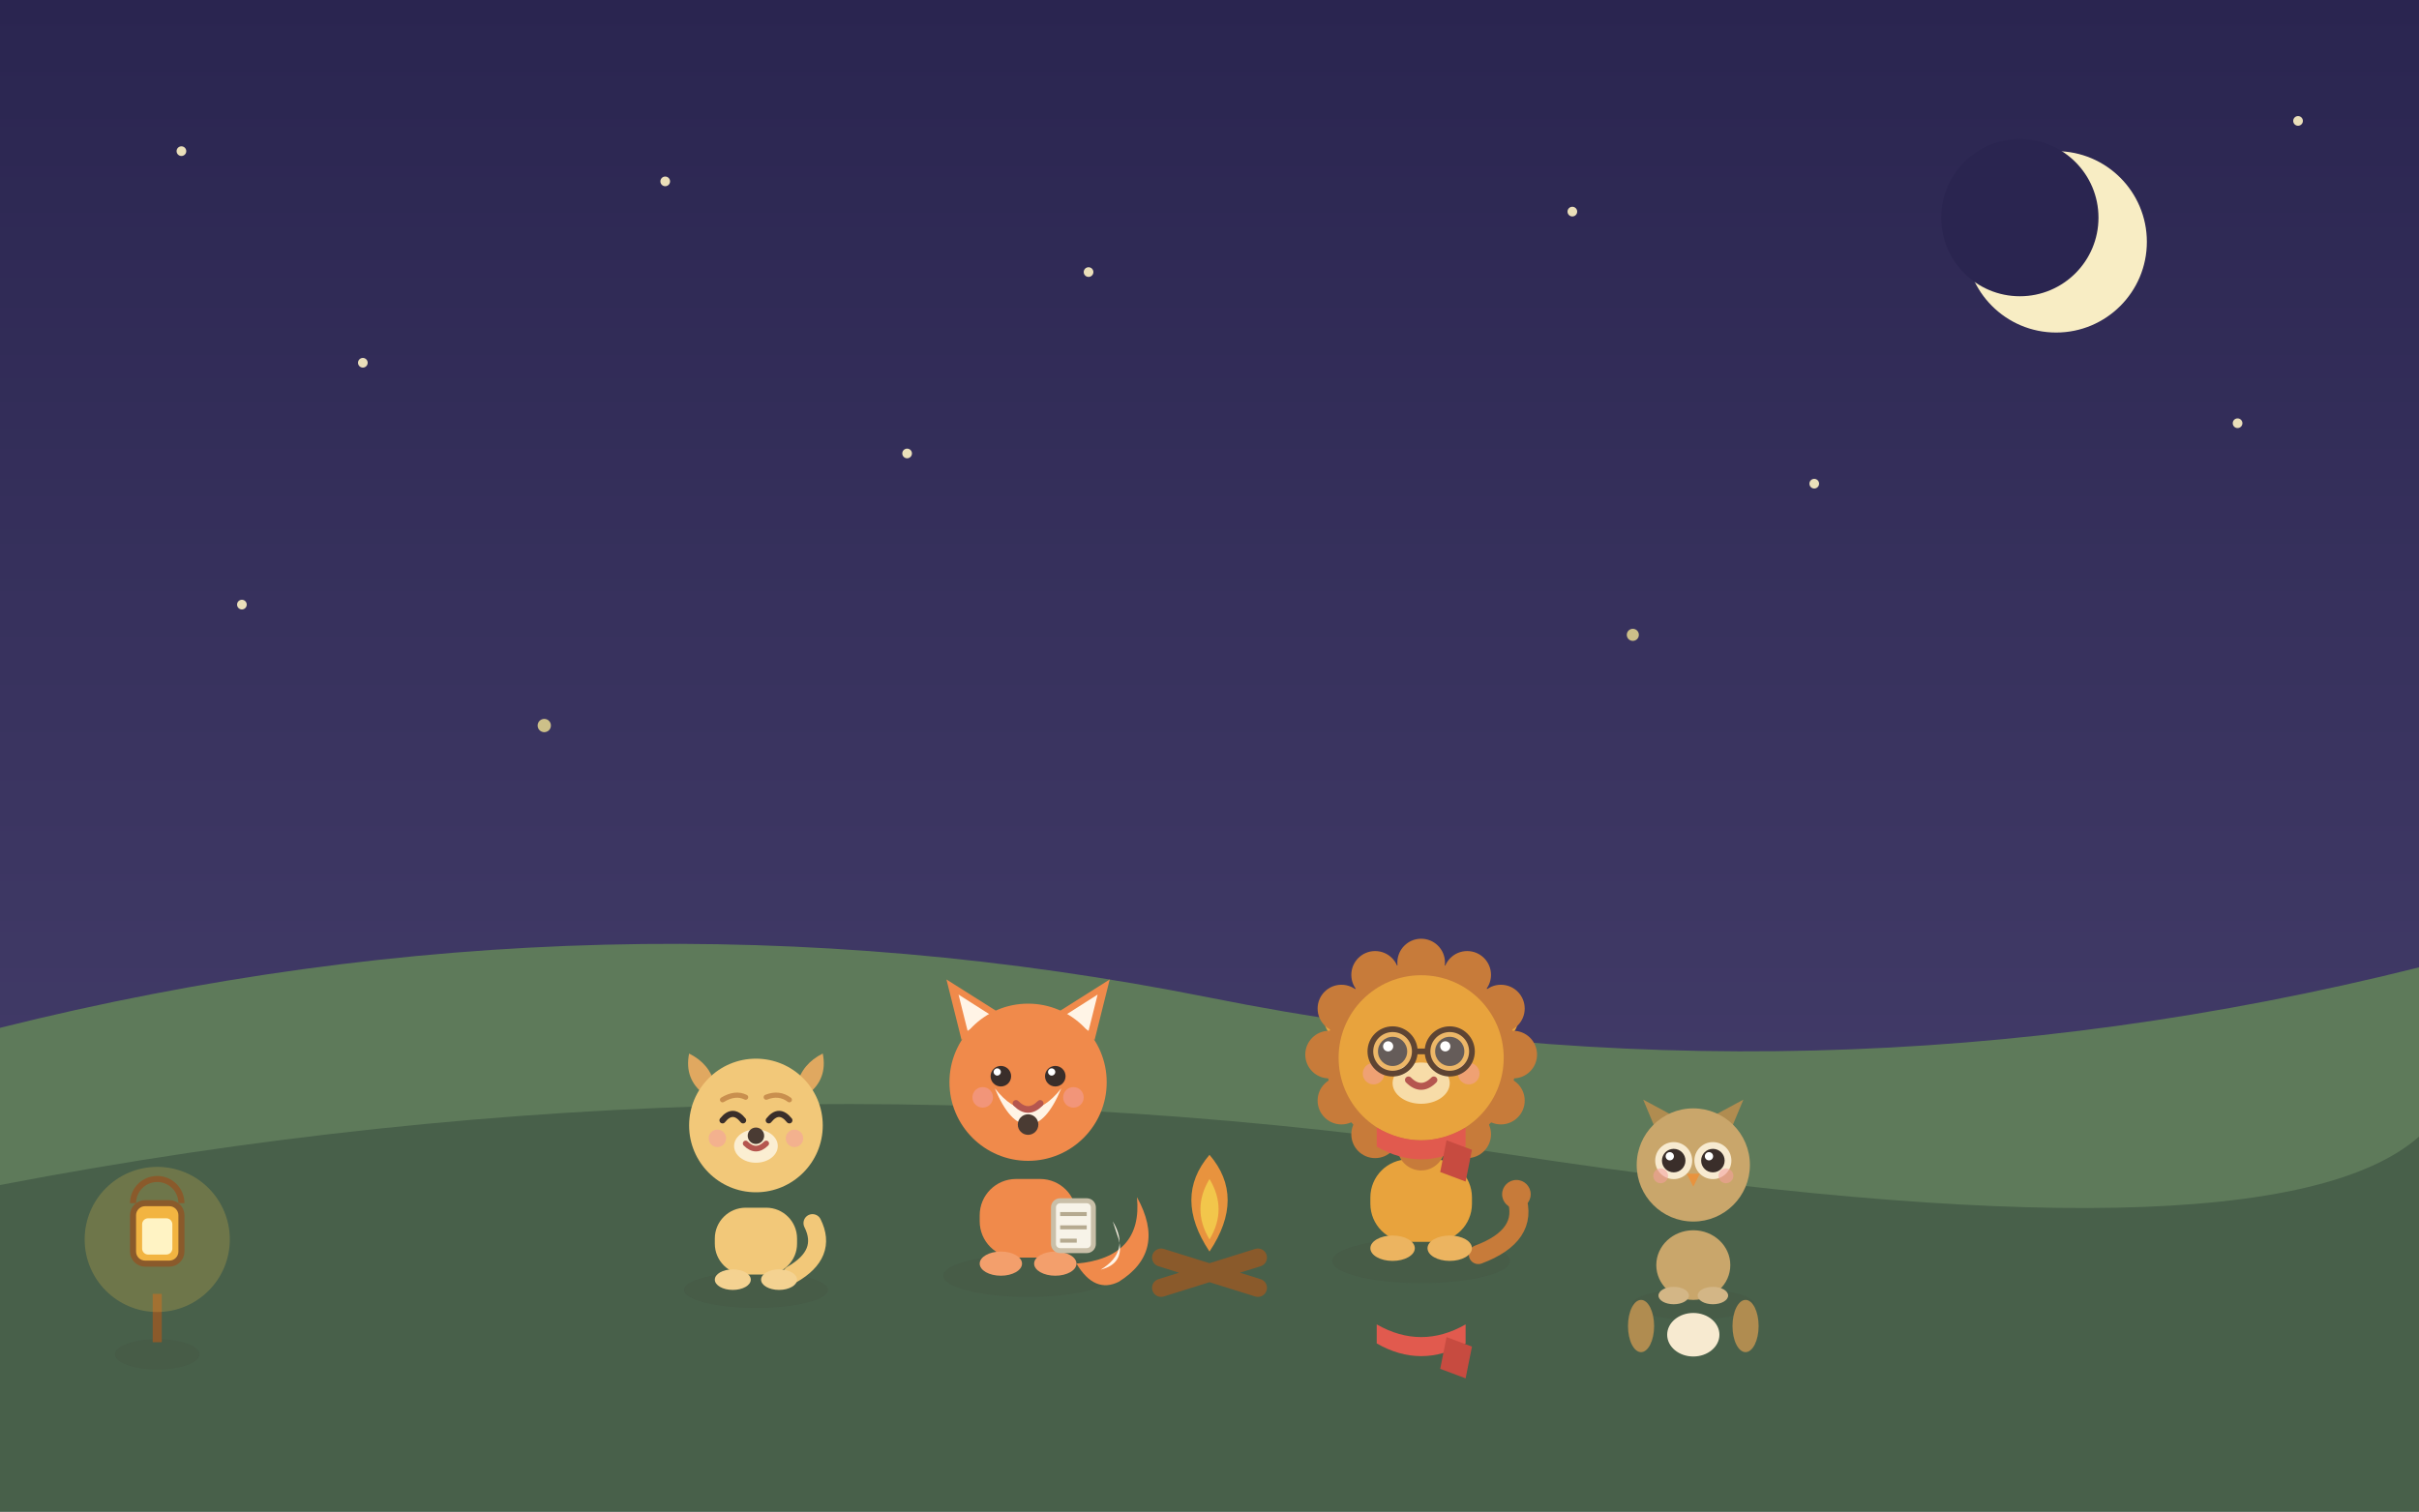
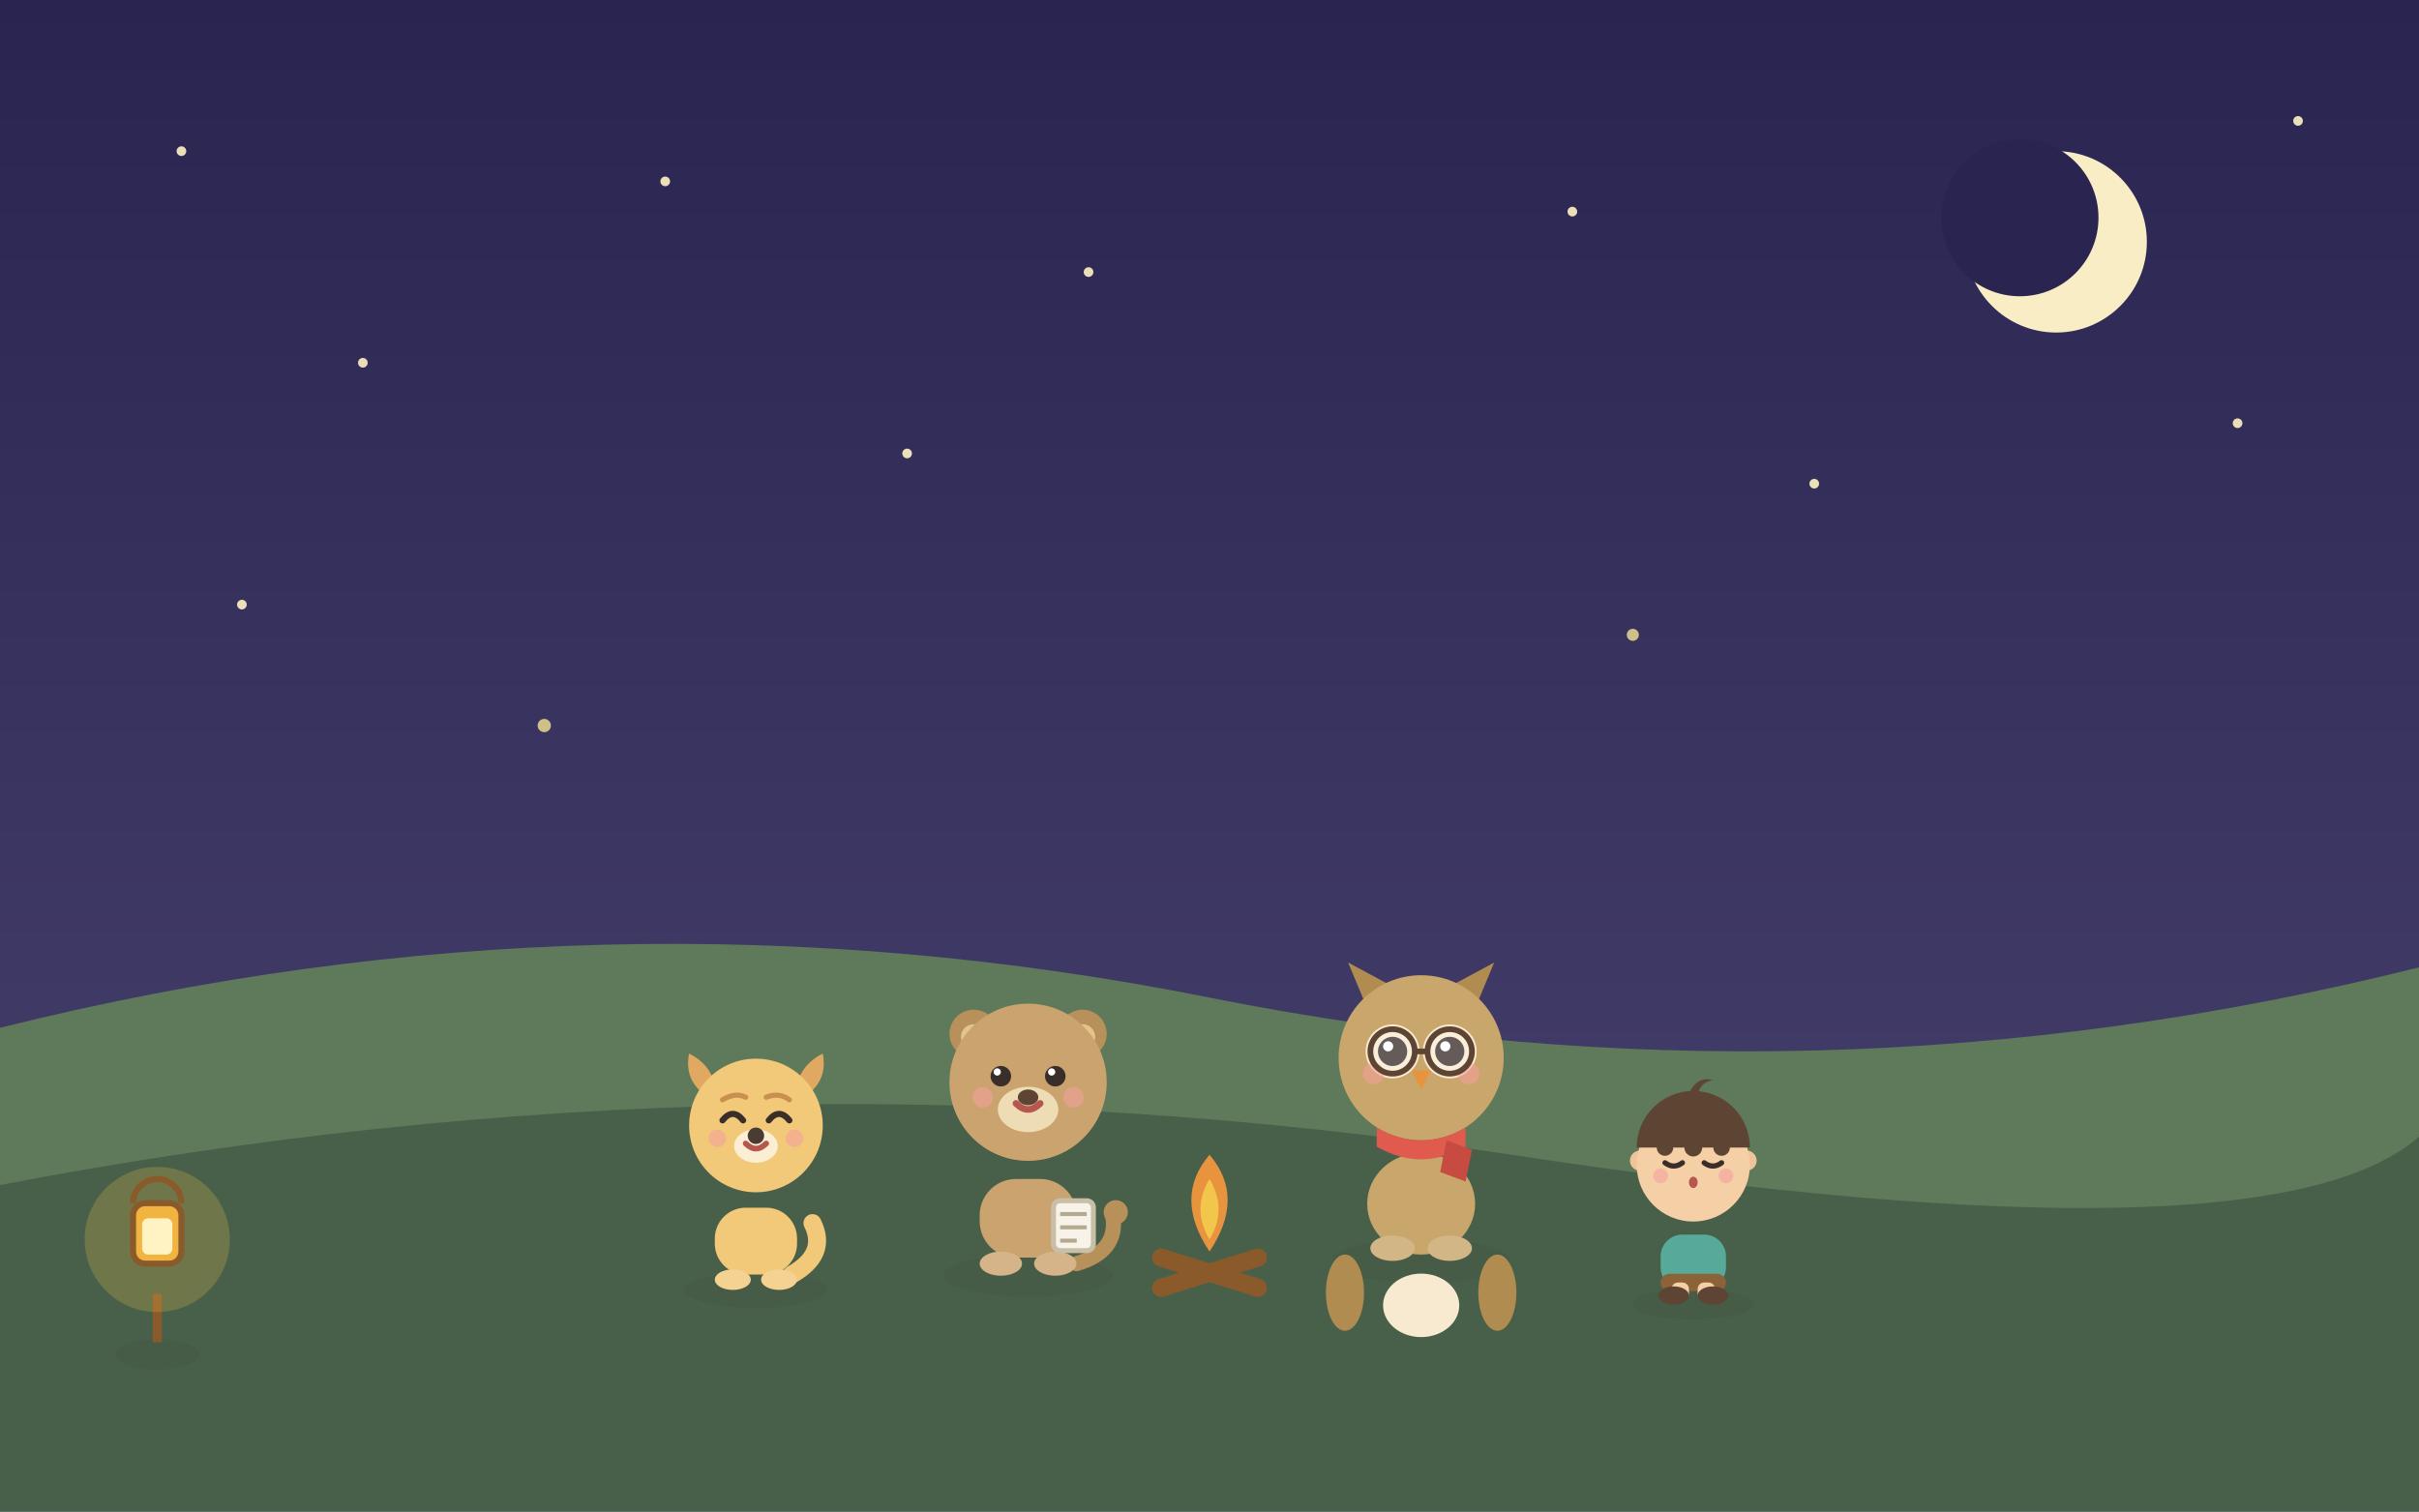
<svg xmlns="http://www.w3.org/2000/svg" viewBox="0 0 800 500">
  <defs>
    <linearGradient id="sky" x1="0" y1="0" x2="0" y2="1">
      <stop offset="0" stop-color="#2A2550" />
      <stop offset="1" stop-color="#4A4370" />
    </linearGradient>
  </defs>
  <rect x="0" y="0" width="800" height="500" rx="0" fill="url(#sky)" />
  <circle cx="680" cy="80" r="30" fill="#F8EDC4" />
  <circle cx="668" cy="72" r="26" fill="#2A2550" />
  <circle cx="60" cy="50" r="1.6" fill="#FFF3C4" opacity="0.9" />
  <circle cx="120" cy="120" r="1.6" fill="#FFF3C4" opacity="0.9" />
  <circle cx="220" cy="60" r="1.6" fill="#FFF3C4" opacity="0.9" />
  <circle cx="300" cy="150" r="1.6" fill="#FFF3C4" opacity="0.9" />
  <circle cx="520" cy="70" r="1.6" fill="#FFF3C4" opacity="0.9" />
  <circle cx="600" cy="160" r="1.6" fill="#FFF3C4" opacity="0.9" />
  <circle cx="740" cy="140" r="1.6" fill="#FFF3C4" opacity="0.9" />
  <circle cx="80" cy="200" r="1.6" fill="#FFF3C4" opacity="0.9" />
  <circle cx="760" cy="40" r="1.6" fill="#FFF3C4" opacity="0.9" />
  <circle cx="360" cy="90" r="1.6" fill="#FFF3C4" opacity="0.9" />
  <circle cx="180" cy="240" r="2.2" fill="#F2E394" opacity="0.8" />
  <circle cx="540" cy="210" r="2" fill="#F2E394" opacity="0.8" />
  <path d="M0,340 Q200,290 400,330 T800,320 L800,500 L0,500 Z" fill="#5E7A5A" />
  <path d="M0,392 Q250,344 500,382 T800,376 L800,500 L0,500 Z" fill="#48604A" />
  <g transform="translate(400,420) scale(1,1)">
    <path d="M-16,6 L16,-4 M-16,-4 L16,6" fill="none" stroke="#8a5a2b" stroke-width="6" stroke-linecap="round" />
    <path d="M0,-6 q-12,-18 0,-32 q12,14 0,32 z" fill="#E8933E" />
    <path d="M0,-10 q-6,-10 0,-20 q6,10 0,20 z" fill="#F2C64B" />
  </g>
  <g transform="translate(340,420) scale(1,1)">
    <ellipse cx="0" cy="2" rx="28" ry="7" fill="#3A2E2A" opacity="0.10" />
    <g transform="translate(0,0) scale(1,1)">
-       <path d="M16,-2 q22,-2 20,-22 q10,18 -6,28 q-8,4 -14,-6" fill="#F08A4B" />
-       <path d="M28,-16 q6,10 -4,16 q8,-2 6,-10 z" fill="#FFF4E6" />
-       <rect x="-16" y="-30" width="32" height="26" rx="12" fill="#F08A4B" />
-       <ellipse cx="-9" cy="-2" rx="7" ry="4" fill="#f39f6c" />
-       <ellipse cx="9" cy="-2" rx="7" ry="4" fill="#f39f6c" />
+       <path d="M16,-2 q14,-4 12,-16" stroke="#B8905A" stroke-width="5" stroke-linecap="round" fill="none" />
+       <circle cx="29" cy="-19" r="4" fill="#B8905A" />
+       <rect x="-16" y="-30" width="32" height="26" rx="12" fill="#CBA36E" />
+       <ellipse cx="-9" cy="-2" rx="7" ry="4" fill="#d4b488" />
+       <ellipse cx="9" cy="-2" rx="7" ry="4" fill="#d4b488" />
    </g>
    <g transform="translate(0,-62) scale(1,1)">
-       <path d="M-22,-14 L-27,-34 L-8,-22 Z" fill="#F08A4B" />
-       <path d="M22,-14 L27,-34 L8,-22 Z" fill="#F08A4B" />
-       <path d="M-20,-17 L-23,-29 L-12,-22 Z" fill="#FFF4E6" />
-       <path d="M20,-17 L23,-29 L12,-22 Z" fill="#FFF4E6" />
-       <circle cx="0" cy="0" r="26" fill="#F08A4B" />
-       <path d="M-11,2 Q0,16 11,2 Q6,14 0,14 Q-6,14 -11,2 Z" fill="#FFF4E6" />
-       <circle cx="0" cy="14" r="3.4" fill="#4A3B33" />
+       <circle cx="-18" cy="-16" r="8" fill="#B8905A" />
+       <circle cx="18" cy="-16" r="8" fill="#B8905A" />
+       <circle cx="-18" cy="-15" r="4.2" fill="#E3C48F" />
+       <circle cx="18" cy="-15" r="4.2" fill="#E3C48F" />
+       <circle cx="0" cy="0" r="26" fill="#CBA36E" />
+       <ellipse cx="0" cy="9" rx="10" ry="7.5" fill="#EEDCB4" />
+       <ellipse cx="0" cy="5" rx="3.4" ry="2.6" fill="#5E4433" />
      <circle cx="-9" cy="-2" r="3.4" fill="#3A2E2A" />
      <circle cx="9" cy="-2" r="3.4" fill="#3A2E2A" />
      <circle cx="-10.2" cy="-3.4" r="1.2" fill="#fff" />
      <circle cx="7.8" cy="-3.4" r="1.2" fill="#fff" />
      <circle cx="-15" cy="5" r="3.4" fill="#F49E9E" opacity="0.55" />
      <circle cx="15" cy="5" r="3.4" fill="#F49E9E" opacity="0.55" />
      <path d="M-4,7 q4,4 8,0" stroke="#B5564F" stroke-width="2.2" stroke-linecap="round" fill="none" />
    </g>
    <g transform="translate(15,-14) scale(1.1,1.1)">
      <rect x="-6" y="-8" width="12" height="15" rx="2" fill="#F7F3E8" stroke="#C9BFA8" stroke-width="1.5" />
      <path d="M-4,-4 h8 M-4,0 h8 M-4,4 h5" fill="none" stroke="#B5AA90" stroke-width="1.2" />
    </g>
  </g>
  <g transform="translate(470,415) scale(1.05,1.05)">
    <ellipse cx="0" cy="2" rx="28" ry="7" fill="#3A2E2A" opacity="0.10" />
    <g transform="translate(0,0) scale(1,1)">
-       <path d="M18,0 q16,-6 12,-18" stroke="#C77B3A" stroke-width="6" stroke-linecap="round" fill="none" />
-       <circle cx="30" cy="-19" r="4.5" fill="#C77B3A" />
-       <rect x="-16" y="-30" width="32" height="26" rx="12" fill="#E8A33D" />
-       <path d="M-14,22 q14,8 28,0 l0,6 q-14,8 -28,0 z" fill="#E15A4E" />
-       <path d="M8,26 l8,3 l-2,10 l-8,-3 z" fill="#C74B40" />
-       <ellipse cx="-9" cy="-2" rx="7" ry="4" fill="#ecb460" />
-       <ellipse cx="9" cy="-2" rx="7" ry="4" fill="#ecb460" />
+       <ellipse cx="0" cy="-16" rx="17" ry="16" fill="#C9A66B" />
+       <ellipse cx="0" cy="16" rx="12" ry="10" fill="#F7EAD0" />
+       <ellipse cx="-24" cy="12" rx="6" ry="12" fill="#B08C50" />
+       <ellipse cx="24" cy="12" rx="6" ry="12" fill="#B08C50" />
+       <ellipse cx="-9" cy="-2" rx="7" ry="4" fill="#d3b686" />
+       <ellipse cx="9" cy="-2" rx="7" ry="4" fill="#d3b686" />
    </g>
    <g transform="translate(0,-62) scale(1,1)">
-       <circle cx="-24" cy="-12" r="6.5" fill="#E8A33D" />
-       <circle cx="24" cy="-12" r="6.5" fill="#E8A33D" />
-       <path d="M0,-30 a30,30 0 1 0 0.01,0 z" fill="#C77B3A" />
-       <circle cx="29" cy="-1" r="7.5" fill="#C77B3A" />
-       <circle cx="25.115" cy="13.5" r="7.5" fill="#C77B3A" />
-       <circle cx="14.5" cy="24.115" r="7.5" fill="#C77B3A" />
-       <circle cx="1.7757378587636622e-15" cy="28" r="7.5" fill="#C77B3A" />
-       <circle cx="-14.5" cy="24.115" r="7.5" fill="#C77B3A" />
-       <circle cx="-25.115" cy="13.5" r="7.5" fill="#C77B3A" />
-       <circle cx="-29" cy="-1" r="7.5" fill="#C77B3A" />
-       <circle cx="-25.115" cy="-15.5" r="7.5" fill="#C77B3A" />
-       <circle cx="-14.5" cy="-26.115" r="7.5" fill="#C77B3A" />
-       <circle cx="-5.327213576290986e-15" cy="-30" r="7.5" fill="#C77B3A" />
-       <circle cx="14.5" cy="-26.115" r="7.5" fill="#C77B3A" />
-       <circle cx="25.115" cy="-15.5" r="7.5" fill="#C77B3A" />
-       <circle cx="0" cy="0" r="26" fill="#E8A33D" />
-       <ellipse cx="0" cy="8" rx="9" ry="6.5" fill="#F7DCA8" />
+       <path d="M-18,-18 L-23,-30 L-10,-23 Z" fill="#B08C50" />
+       <path d="M18,-18 L23,-30 L10,-23 Z" fill="#B08C50" />
+       <circle cx="0" cy="0" r="26" fill="#C9A66B" />
+       <circle cx="-9" cy="-2" r="8.5" fill="#F7EAD0" />
+       <circle cx="9" cy="-2" r="8.5" fill="#F7EAD0" />
      <circle cx="-9" cy="-2" r="4.6" fill="#3A2E2A" />
      <circle cx="9" cy="-2" r="4.6" fill="#3A2E2A" />
      <circle cx="-10.4" cy="-3.6" r="1.6" fill="#fff" />
      <circle cx="7.6" cy="-3.6" r="1.6" fill="#fff" />
      <circle cx="-15" cy="5" r="3.4" fill="#F49E9E" opacity="0.55" />
      <circle cx="15" cy="5" r="3.4" fill="#F49E9E" opacity="0.55" />
-       <path d="M-4,7 q4,4 8,0" stroke="#B5564F" stroke-width="2.2" stroke-linecap="round" fill="none" />
+       <path d="M-3,4 L3,4 L0,10 Z" fill="#E8933E" />
      <g transform="translate(0,-2) scale(1,1)">
        <circle cx="-9" cy="0" r="7" fill="#FFFFFF" fill-opacity="0.22" stroke="#5E4433" stroke-width="1.8" />
        <circle cx="9" cy="0" r="7" fill="#FFFFFF" fill-opacity="0.22" stroke="#5E4433" stroke-width="1.8" />
        <path d="M-2,0 h4" fill="none" stroke="#5E4433" stroke-width="1.8" />
      </g>
      <path d="M-14,22 q14,8 28,0 l0,6 q-14,8 -28,0 z" fill="#E15A4E" />
      <path d="M8,26 l8,3 l-2,10 l-8,-3 z" fill="#C74B40" />
    </g>
  </g>
  <g transform="translate(250,425) scale(0.85,0.85)">
    <ellipse cx="0" cy="2" rx="28" ry="7" fill="#3A2E2A" opacity="0.10" />
    <g transform="translate(0,0) scale(1,1)">
      <path d="M14,-4 q14,-8 8,-20" stroke="#F2C879" stroke-width="7" stroke-linecap="round" fill="none" />
      <rect x="-16" y="-30" width="32" height="26" rx="12" fill="#F2C879" />
      <ellipse cx="-9" cy="-2" rx="7" ry="4" fill="#f4d291" />
      <ellipse cx="9" cy="-2" rx="7" ry="4" fill="#f4d291" />
    </g>
    <g transform="translate(0,-62) scale(1,1)">
      <path d="M-20,-12 q-8,-6 -6,-16 q8,4 10,12 z" fill="#E0A860" />
      <path d="M20,-12 q8,-6 6,-16 q-8,4 -10,12 z" fill="#E0A860" />
      <circle cx="0" cy="0" r="26" fill="#F2C879" />
      <ellipse cx="0" cy="8" rx="8.5" ry="6.5" fill="#FBEED2" />
      <circle cx="0" cy="4" r="3.2" fill="#4A3B33" />
      <path d="M-13,-2 q4,-5 8,0 M5,-2 q4,-5 8,0" stroke="#3A2E2A" stroke-width="2.4" stroke-linecap="round" fill="none" />
      <circle cx="-15" cy="5" r="3.4" fill="#F49E9E" opacity="0.55" />
      <circle cx="15" cy="5" r="3.4" fill="#F49E9E" opacity="0.55" />
      <path d="M-4,7 q4,4 8,0" stroke="#B5564F" stroke-width="2.2" stroke-linecap="round" fill="none" />
      <path d="M-13,-10 q5,-3 9,-1 M4,-11 q5,-2 9,1" stroke="#C98F4E" stroke-width="2" stroke-linecap="round" fill="none" />
    </g>
  </g>
  <g transform="translate(560,430) scale(0.72,0.72)">
    <ellipse cx="0" cy="2" rx="28" ry="7" fill="#3A2E2A" opacity="0.10" />
    <g transform="translate(0,0) scale(1,1)">
-       <ellipse cx="0" cy="-16" rx="17" ry="16" fill="#C9A66B" />
-       <ellipse cx="0" cy="16" rx="12" ry="10" fill="#F7EAD0" />
-       <ellipse cx="-24" cy="12" rx="6" ry="12" fill="#B08C50" />
-       <ellipse cx="24" cy="12" rx="6" ry="12" fill="#B08C50" />
-       <ellipse cx="-9" cy="-2" rx="7" ry="4" fill="#d3b686" />
-       <ellipse cx="9" cy="-2" rx="7" ry="4" fill="#d3b686" />
+       <rect x="-15" y="-30" width="30" height="25" rx="10" fill="#57A99A" />
+       <rect x="-15" y="-12" width="30" height="8" rx="4" fill="#8C6239" />
+       <rect x="-10" y="-8" width="8" height="8" rx="3" fill="#F5CFA5" />
+       <rect x="2" y="-8" width="8" height="8" rx="3" fill="#F5CFA5" />
+       <ellipse cx="-9" cy="-2" rx="7" ry="4.2" fill="#5E4433" />
+       <ellipse cx="9" cy="-2" rx="7" ry="4.2" fill="#5E4433" />
    </g>
    <g transform="translate(0,-62) scale(1,1)">
-       <path d="M-18,-18 L-23,-30 L-10,-23 Z" fill="#B08C50" />
-       <path d="M18,-18 L23,-30 L10,-23 Z" fill="#B08C50" />
-       <circle cx="0" cy="0" r="26" fill="#C9A66B" />
-       <circle cx="-9" cy="-2" r="8.5" fill="#F7EAD0" />
-       <circle cx="9" cy="-2" r="8.5" fill="#F7EAD0" />
-       <circle cx="-9" cy="-2" r="5.4" fill="#3A2E2A" />
-       <circle cx="9" cy="-2" r="5.4" fill="#3A2E2A" />
-       <circle cx="-10.8" cy="-4" r="1.9" fill="#fff" />
-       <circle cx="7.2" cy="-4" r="1.9" fill="#fff" />
+       <circle cx="-24.5" cy="-2" r="4.6" fill="#EFC49B" />
+       <circle cx="24.5" cy="-2" r="4.6" fill="#EFC49B" />
+       <circle cx="0" cy="0" r="26" fill="#F5CFA5" />
+       <path d="M-13,-1 q4,3 8,0 M5,-1 q4,3 8,0" stroke="#3A2E2A" stroke-width="2.4" stroke-linecap="round" fill="none" />
      <circle cx="-15" cy="5" r="3.4" fill="#F49E9E" opacity="0.55" />
      <circle cx="15" cy="5" r="3.4" fill="#F49E9E" opacity="0.55" />
-       <path d="M-3,4 L3,4 L0,10 Z" fill="#E8933E" />
+       <ellipse cx="0" cy="8" rx="2" ry="2.6" fill="#B5564F" />
+       <path d="M-26,-8 a26,26 0 0 1 52,0 z" fill="#5E4433" />
+       <circle cx="-13" cy="-8" r="3.8" fill="#5E4433" />
+       <circle cx="0" cy="-8" r="4.1" fill="#5E4433" />
+       <circle cx="13" cy="-8" r="3.8" fill="#5E4433" />
+       <path d="M-2,-33 q4,-8 11,-6 q-6,1 -7,7 z" fill="#5E4433" />
    </g>
  </g>
  <g transform="translate(52,446) scale(1,1)">
    <ellipse cx="0" cy="2" rx="14" ry="5" fill="#3A2E2A" opacity="0.10" />
    <path d="M0,-2 v-16" fill="none" stroke="#8a5a2b" stroke-width="3" />
    <circle cx="0" cy="-36" r="24" fill="#F8C64B" opacity="0.22" />
    <path d="M-8,-48 a8,8 0 0 1 16,0" stroke="#8a5a2b" stroke-width="2" fill="none" />
    <rect x="-8" y="-48" width="16" height="20" rx="4" fill="#F2B441" stroke="#8a5a2b" stroke-width="2" />
    <rect x="-5" y="-43" width="10" height="12" rx="2" fill="#FFF3C4" />
  </g>
</svg>
